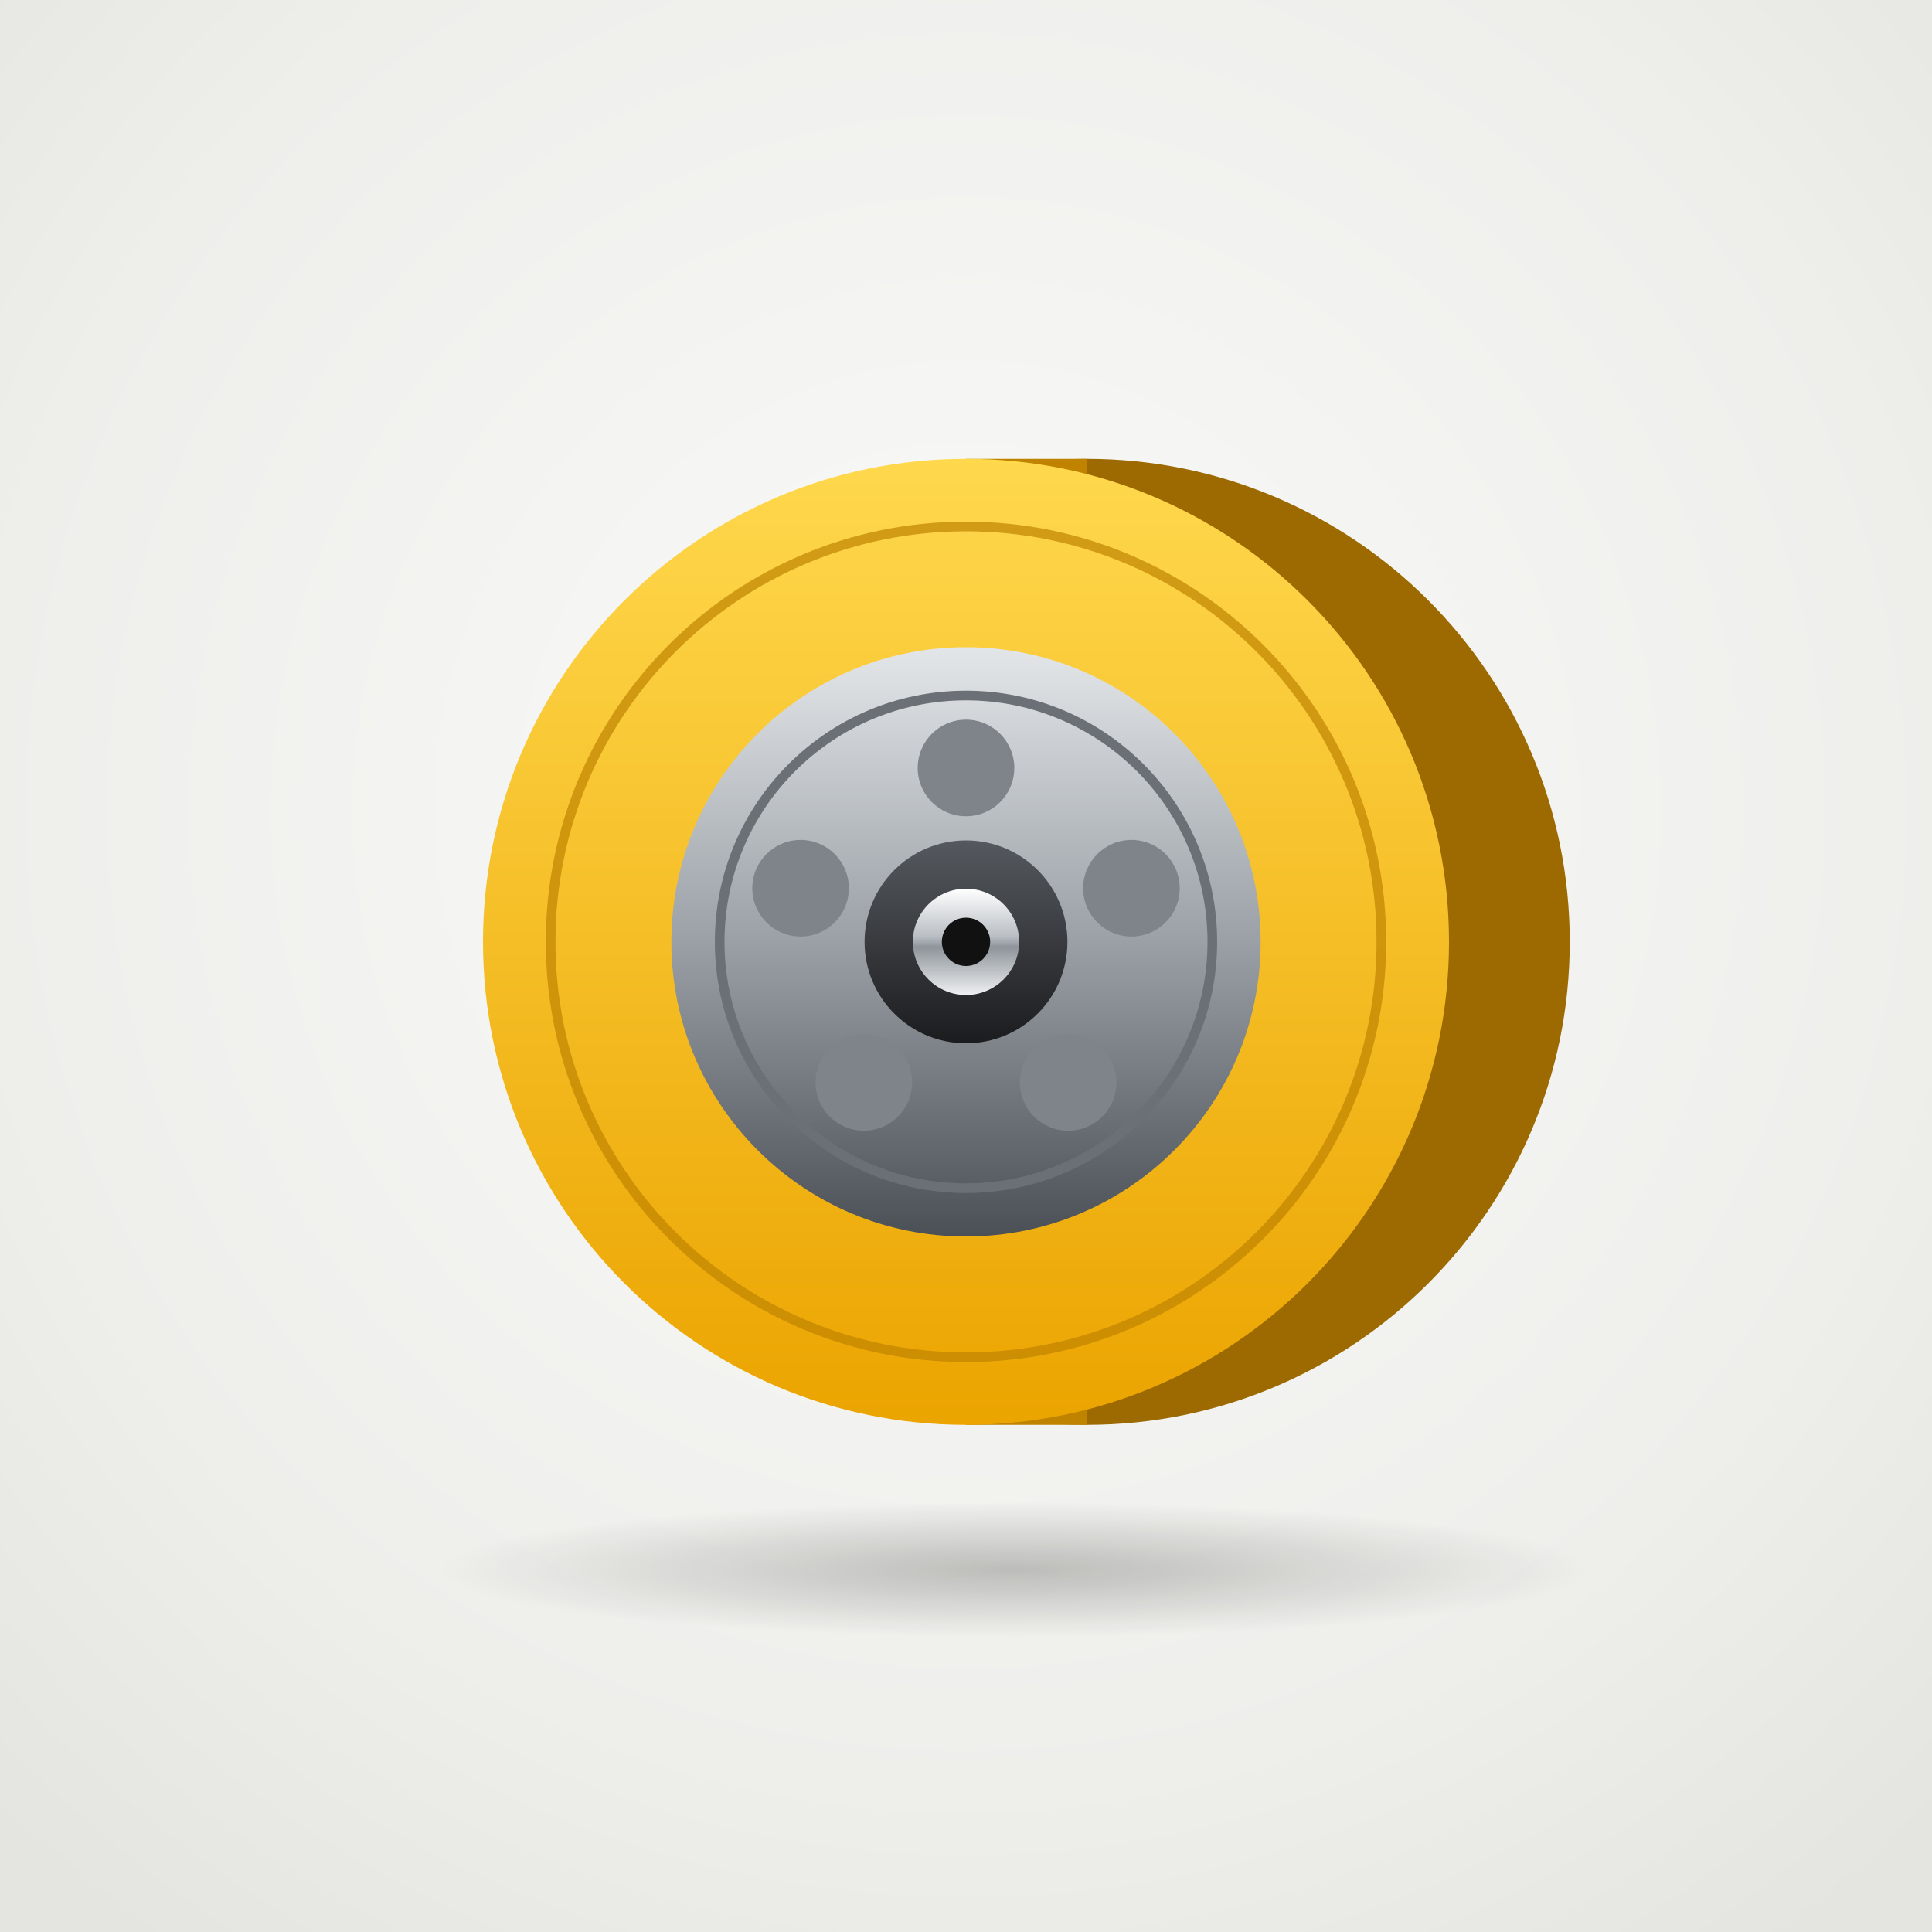
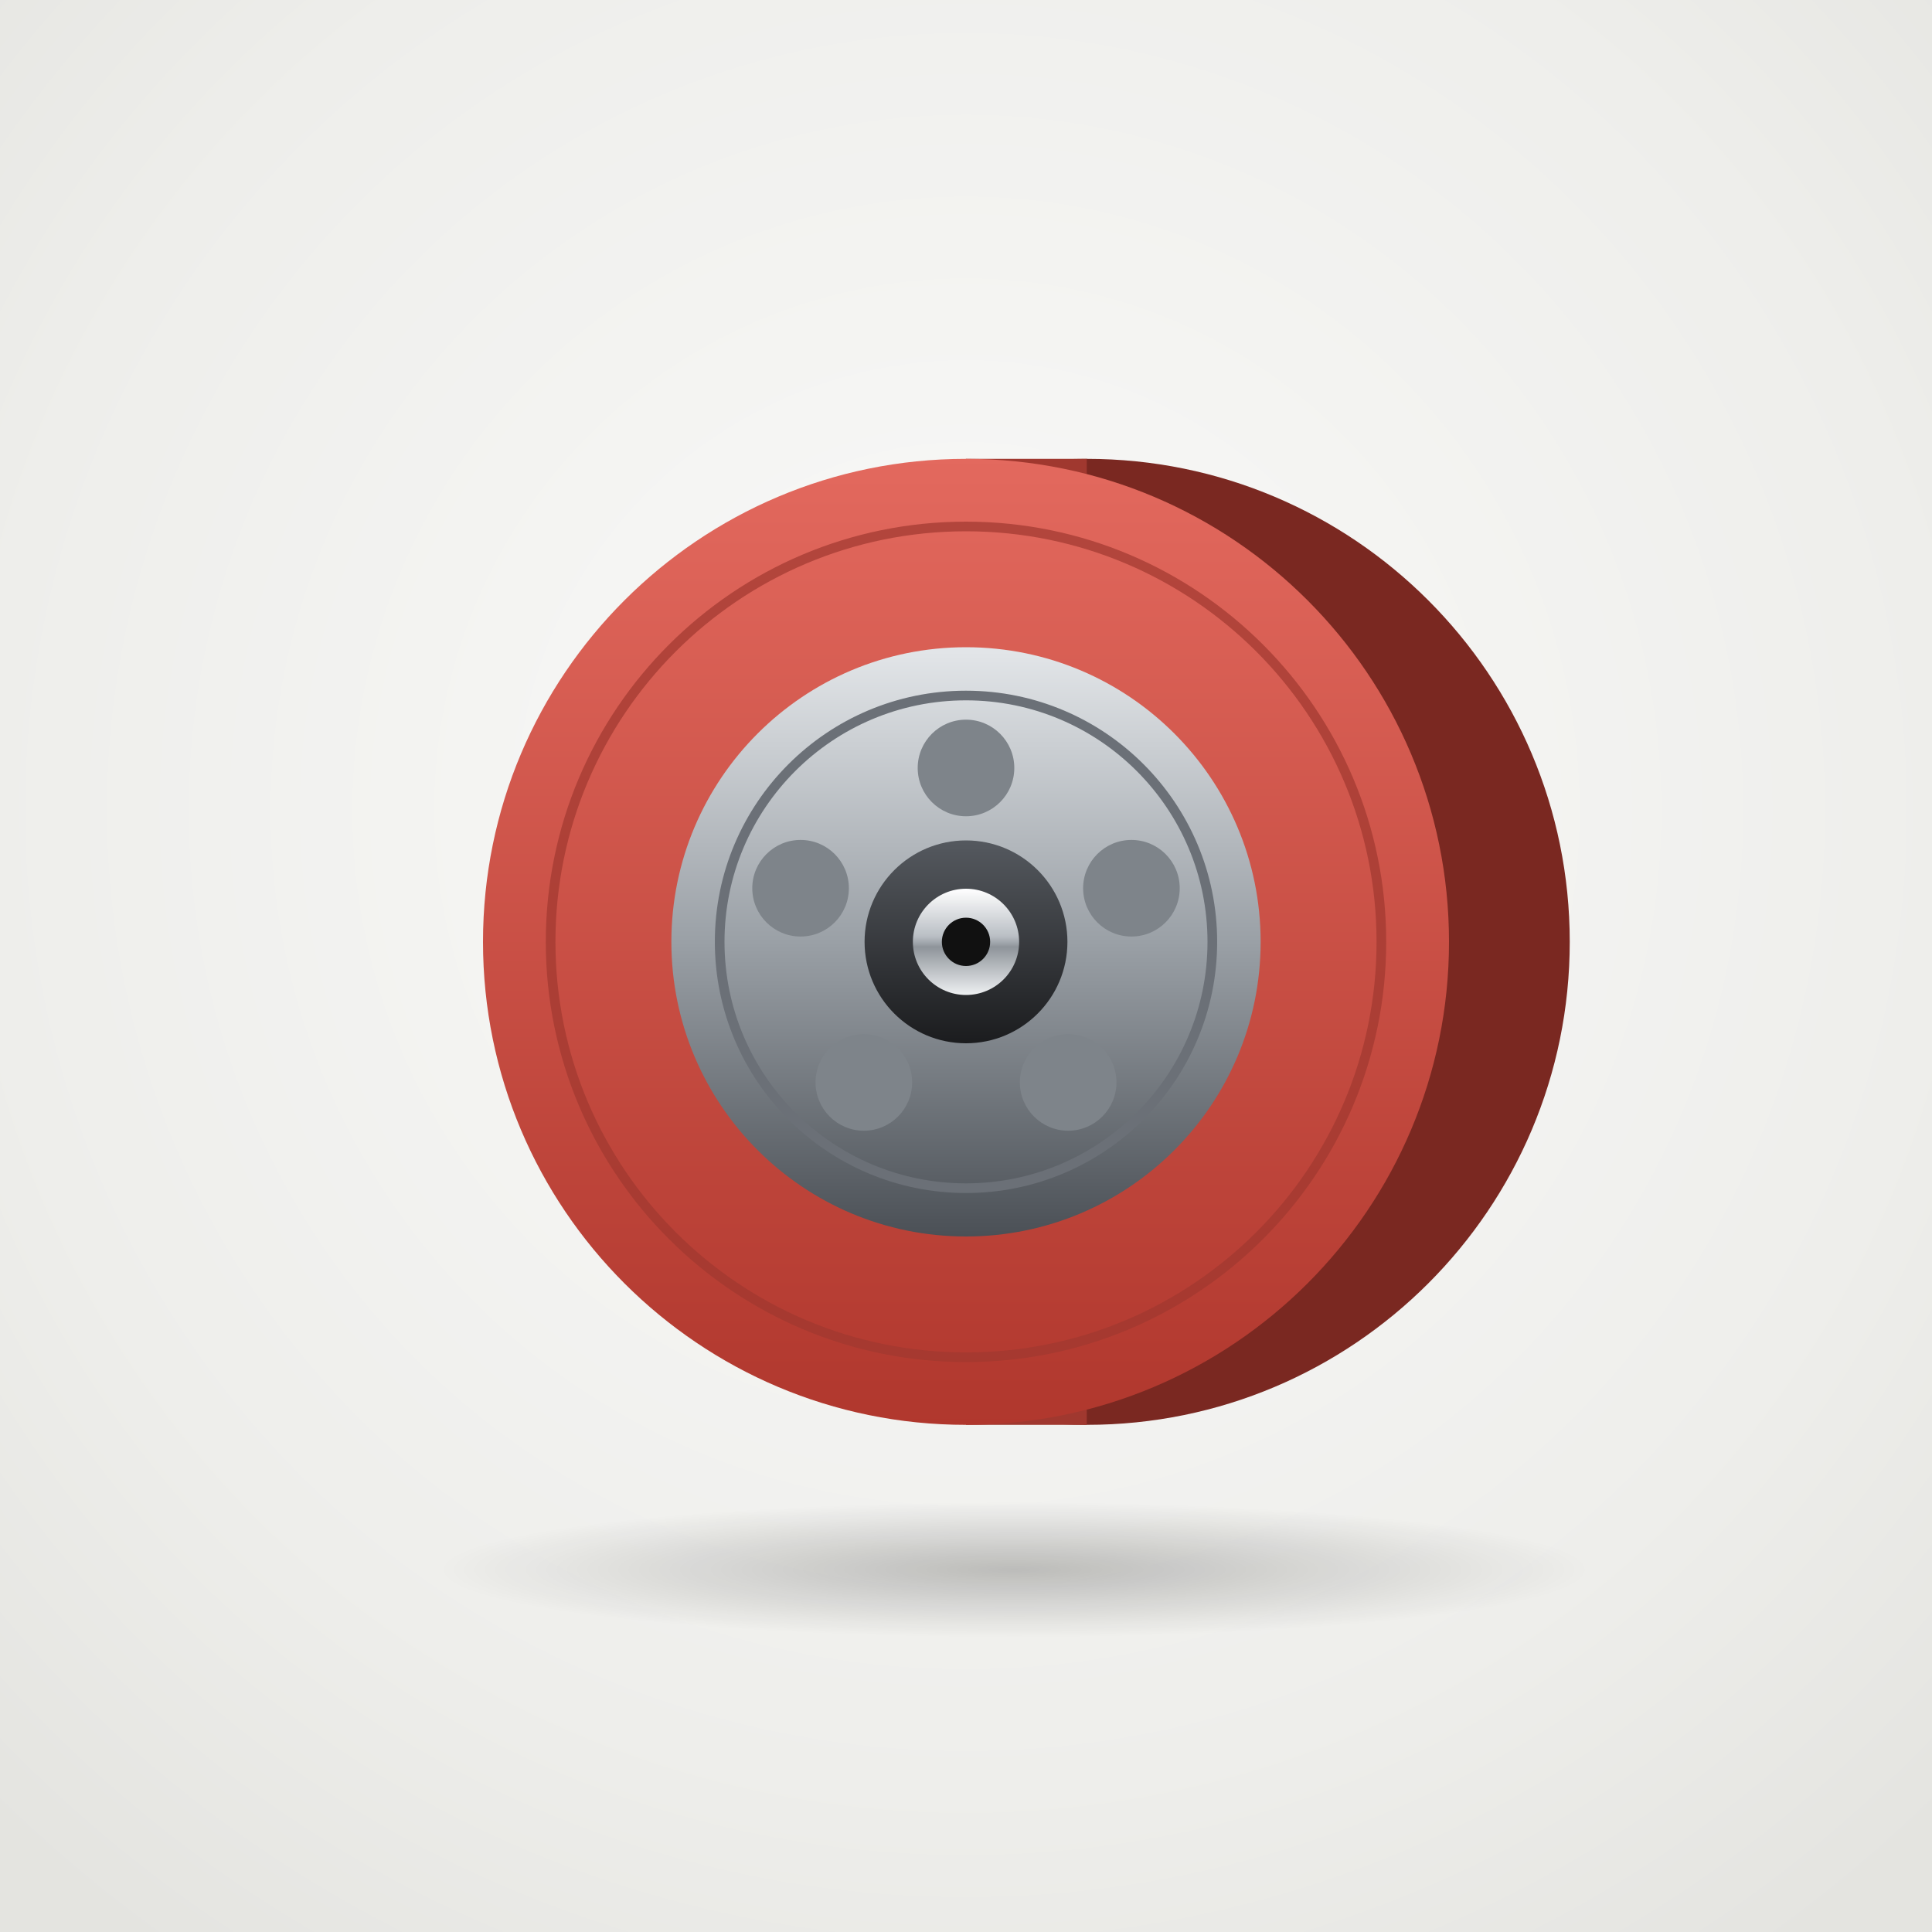
<svg xmlns="http://www.w3.org/2000/svg" viewBox="0 0 800 800" width="800" height="800">
  <defs>
    <radialGradient id="bg" cx="50%" cy="42%" r="72%">
      <stop offset="0" stop-color="#FAFAF9" />
      <stop offset=".7" stop-color="#EEEEEB" />
      <stop offset="1" stop-color="#E4E4E0" />
    </radialGradient>
    <radialGradient id="shadow">
      <stop offset="0" stop-color="#000" stop-opacity=".22" />
      <stop offset="1" stop-color="#000" stop-opacity="0" />
    </radialGradient>
    <linearGradient id="steel" x1="0" y1="0" x2="0" y2="1">
      <stop offset="0" stop-color="#E3E6E9" />
      <stop offset=".5" stop-color="#9AA0A6" />
      <stop offset="1" stop-color="#4B5056" />
    </linearGradient>
    <linearGradient id="steelX" x1="0" y1="0" x2="1" y2="0">
      <stop offset="0" stop-color="#5A5F65" />
      <stop offset=".35" stop-color="#D5D9DD" />
      <stop offset=".7" stop-color="#8E949A" />
      <stop offset="1" stop-color="#454A50" />
    </linearGradient>
    <linearGradient id="chrome" x1="0" y1="0" x2="0" y2="1">
      <stop offset="0" stop-color="#FFFFFF" />
      <stop offset=".45" stop-color="#B9BEC4" />
      <stop offset=".55" stop-color="#8E949A" />
      <stop offset="1" stop-color="#EEF0F2" />
    </linearGradient>
    <linearGradient id="dark" x1="0" y1="0" x2="0" y2="1">
      <stop offset="0" stop-color="#55595F" />
      <stop offset="1" stop-color="#1B1C1E" />
    </linearGradient>
    <linearGradient id="rubber" x1="0" y1="0" x2="0" y2="1">
      <stop offset="0" stop-color="#3C3C3C" />
      <stop offset="1" stop-color="#121212" />
    </linearGradient>
    <linearGradient id="yel" x1="0" y1="0" x2="0" y2="1">
-       <stop offset="0" stop-color="#FFD84D" />
-       <stop offset="1" stop-color="#EBA400" />
+       <stop offset="0" stop-color="#E3695E" />
+       <stop offset="1" stop-color="#B0372D" />
    </linearGradient>
    <linearGradient id="yelX" x1="0" y1="0" x2="1" y2="0">
-       <stop offset="0" stop-color="#B07800" />
-       <stop offset=".35" stop-color="#FFDB5C" />
-       <stop offset=".7" stop-color="#F2AE00" />
-       <stop offset="1" stop-color="#8F6200" />
+       <stop offset="0" stop-color="#8A2A22" />
+       <stop offset=".35" stop-color="#E8766B" />
+       <stop offset=".7" stop-color="#C8473D" />
+       <stop offset="1" stop-color="#76231C" />
    </linearGradient>
    <radialGradient id="ball" cx="35%" cy="35%" r="70%">
      <stop offset="0" stop-color="#FFFFFF" />
      <stop offset=".5" stop-color="#A3A9AF" />
      <stop offset="1" stop-color="#454A50" />
    </radialGradient>
    <pattern id="grid" width="40" height="40" patternUnits="userSpaceOnUse">
      <path d="M40 0H0V40" fill="none" stroke="#000" stroke-opacity=".045" />
    </pattern>
    <pattern id="hz" width="36" height="36" patternUnits="userSpaceOnUse" patternTransform="rotate(45)">
-       <rect width="36" height="36" fill="#FFC20E" />
-       <rect width="18" height="36" fill="#111" />
+       <rect width="36" height="36" fill="#FFFFFF" />
+       <rect width="18" height="36" fill="#C8473D" />
    </pattern>
  </defs>
  <rect width="800" height="800" fill="url(#bg)" />
  <ellipse cx="420" cy="650" rx="240" ry="28" fill="url(#shadow)" />
-   <circle cx="450" cy="390" r="200" fill="#9C6A00" />
-   <rect x="400" y="190" width="50" height="400" fill="#C08300" />
+   <circle cx="450" cy="390" r="200" fill="#7A2821" />
+   <rect x="400" y="190" width="50" height="400" fill="#A0382F" />
  <circle cx="400" cy="390" r="200" fill="url(#yel)" />
-   <circle cx="400" cy="390" r="172" fill="none" stroke="#C08300" stroke-width="4" stroke-opacity=".7" />
+   <circle cx="400" cy="390" r="172" fill="none" stroke="#A0382F" stroke-width="4" stroke-opacity=".7" />
  <circle cx="400" cy="390" r="122" fill="url(#steel)" />
  <circle cx="400" cy="390" r="102" fill="none" stroke="#6B7077" stroke-width="4" />
  <circle cx="400" cy="318" r="20" fill="#7E848A" />
  <circle cx="468.5" cy="367.8" r="20" fill="#7E848A" />
  <circle cx="442.3" cy="448.2" r="20" fill="#7E848A" />
  <circle cx="357.7" cy="448.2" r="20" fill="#7E848A" />
  <circle cx="331.5" cy="367.8" r="20" fill="#7E848A" />
  <circle cx="400" cy="390" r="42" fill="url(#dark)" />
  <circle cx="400" cy="390" r="22" fill="url(#chrome)" />
  <circle cx="400" cy="390" r="10" fill="#111" />
</svg>
